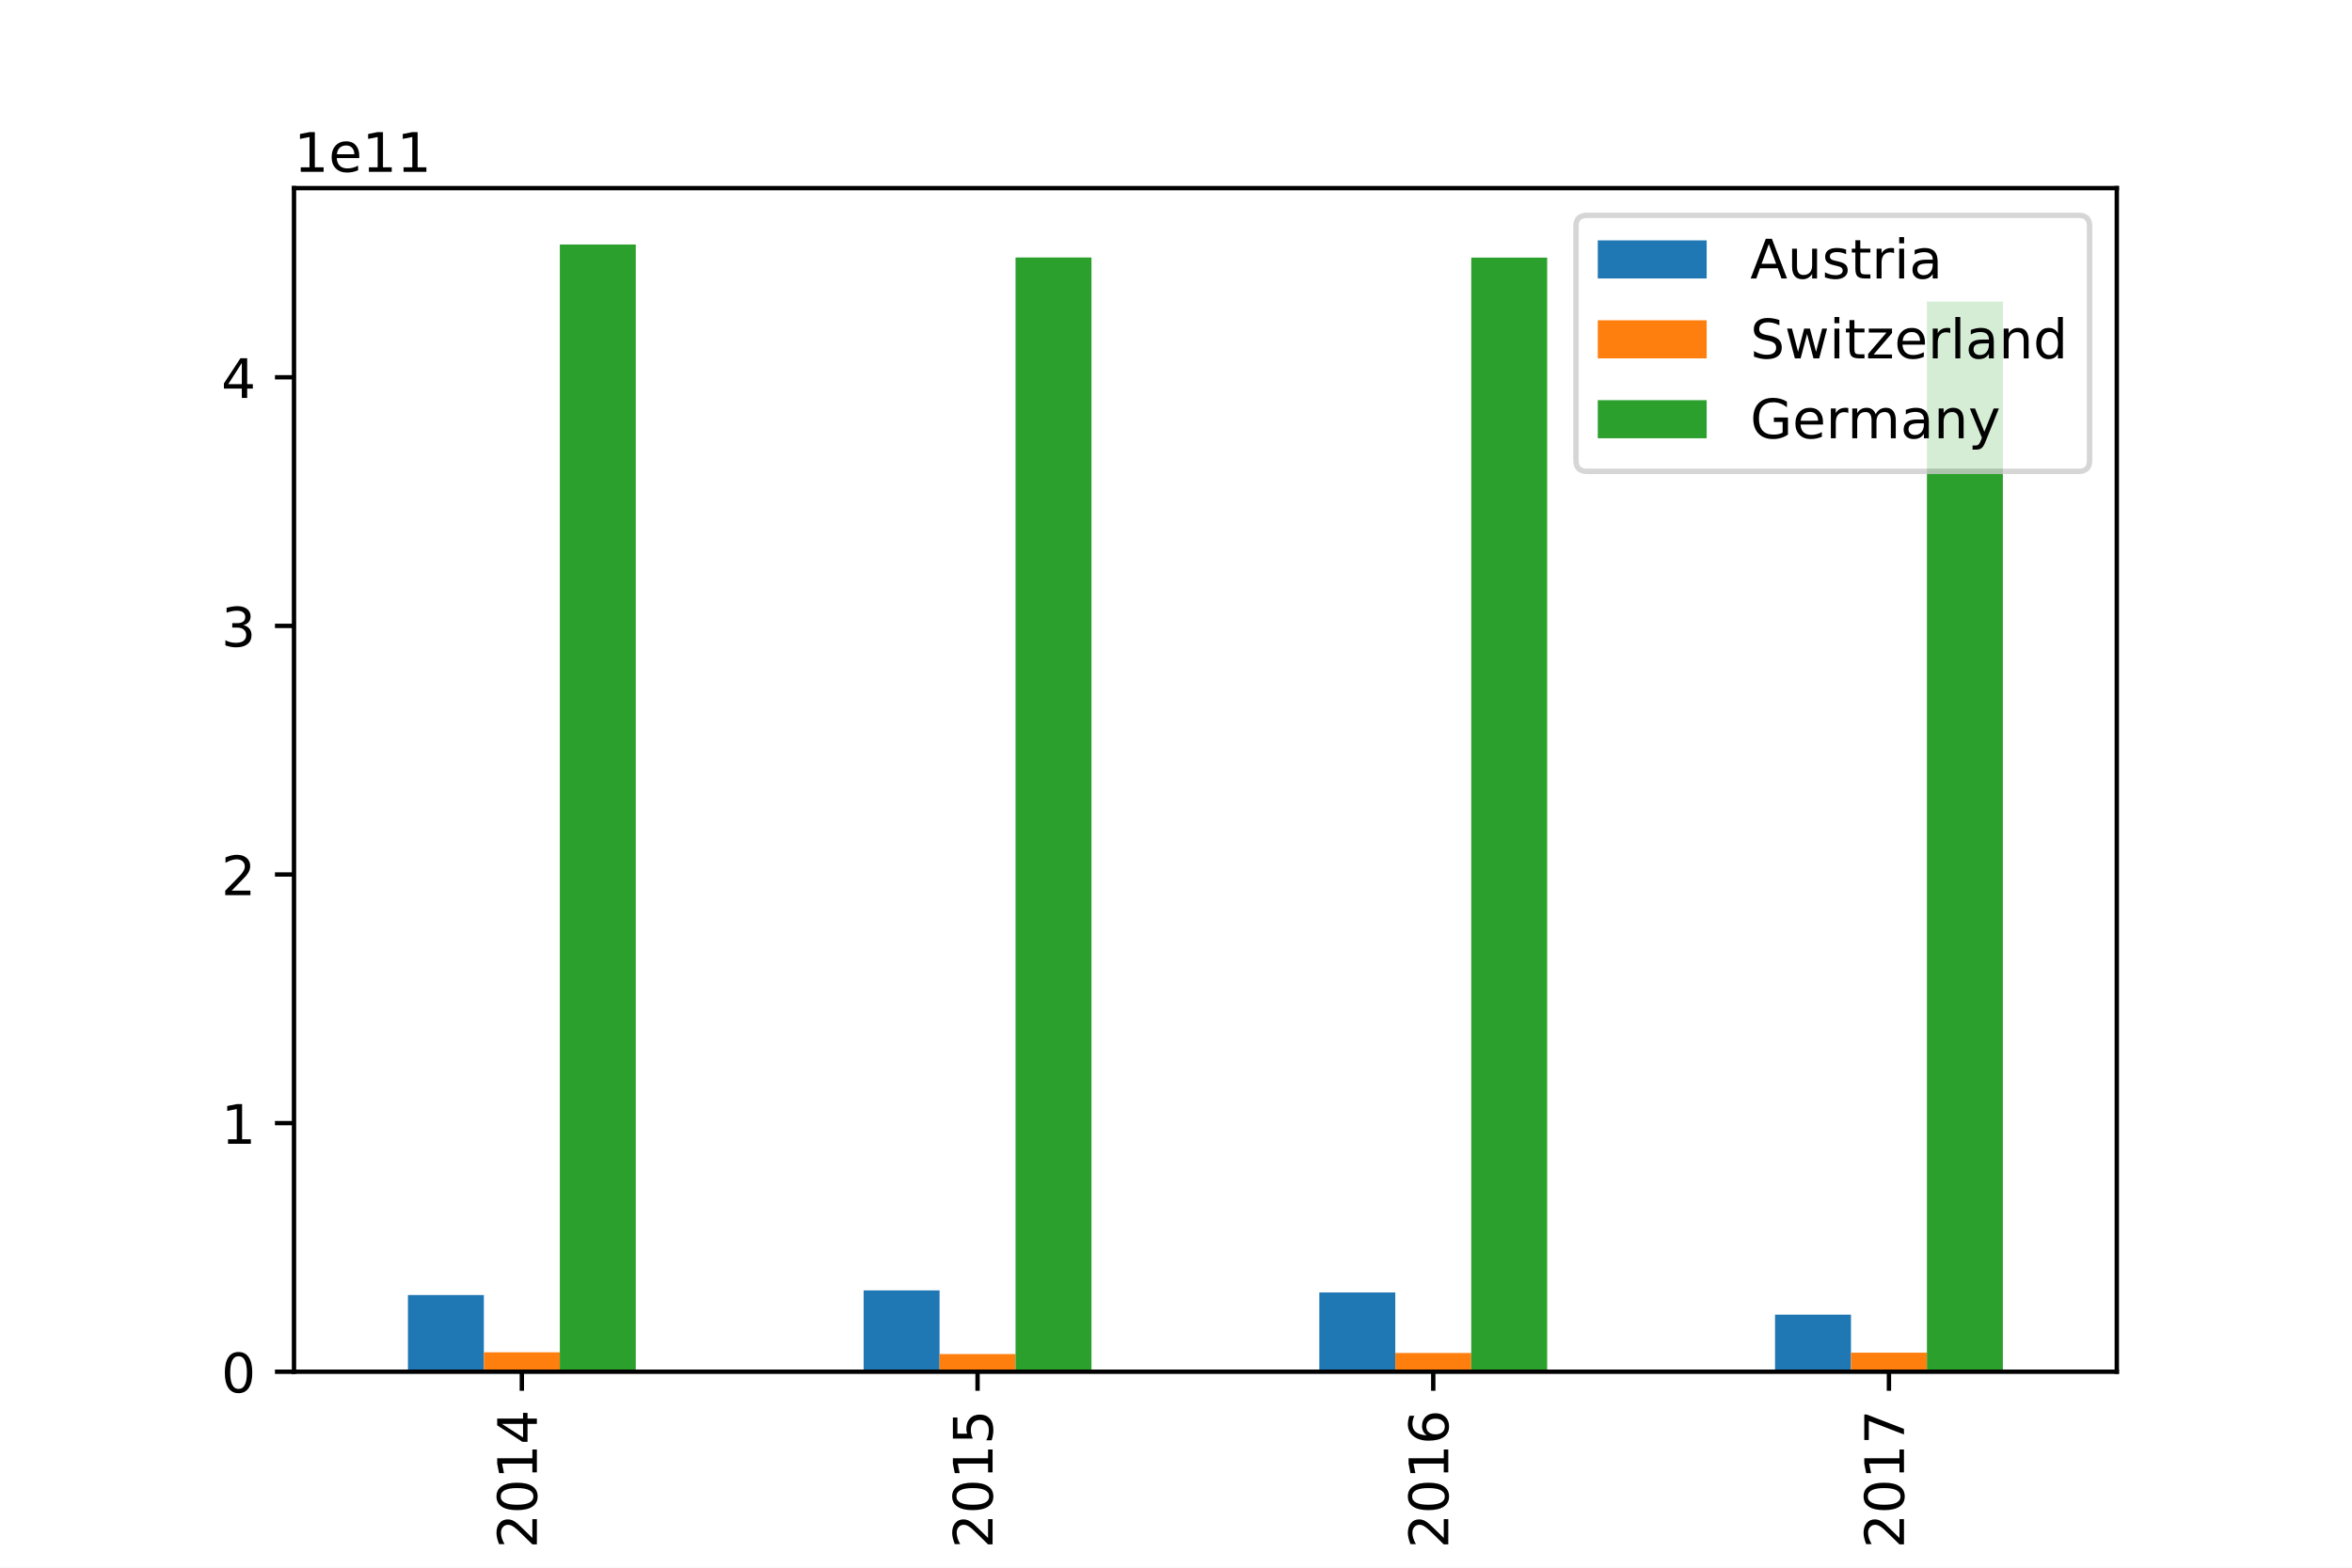
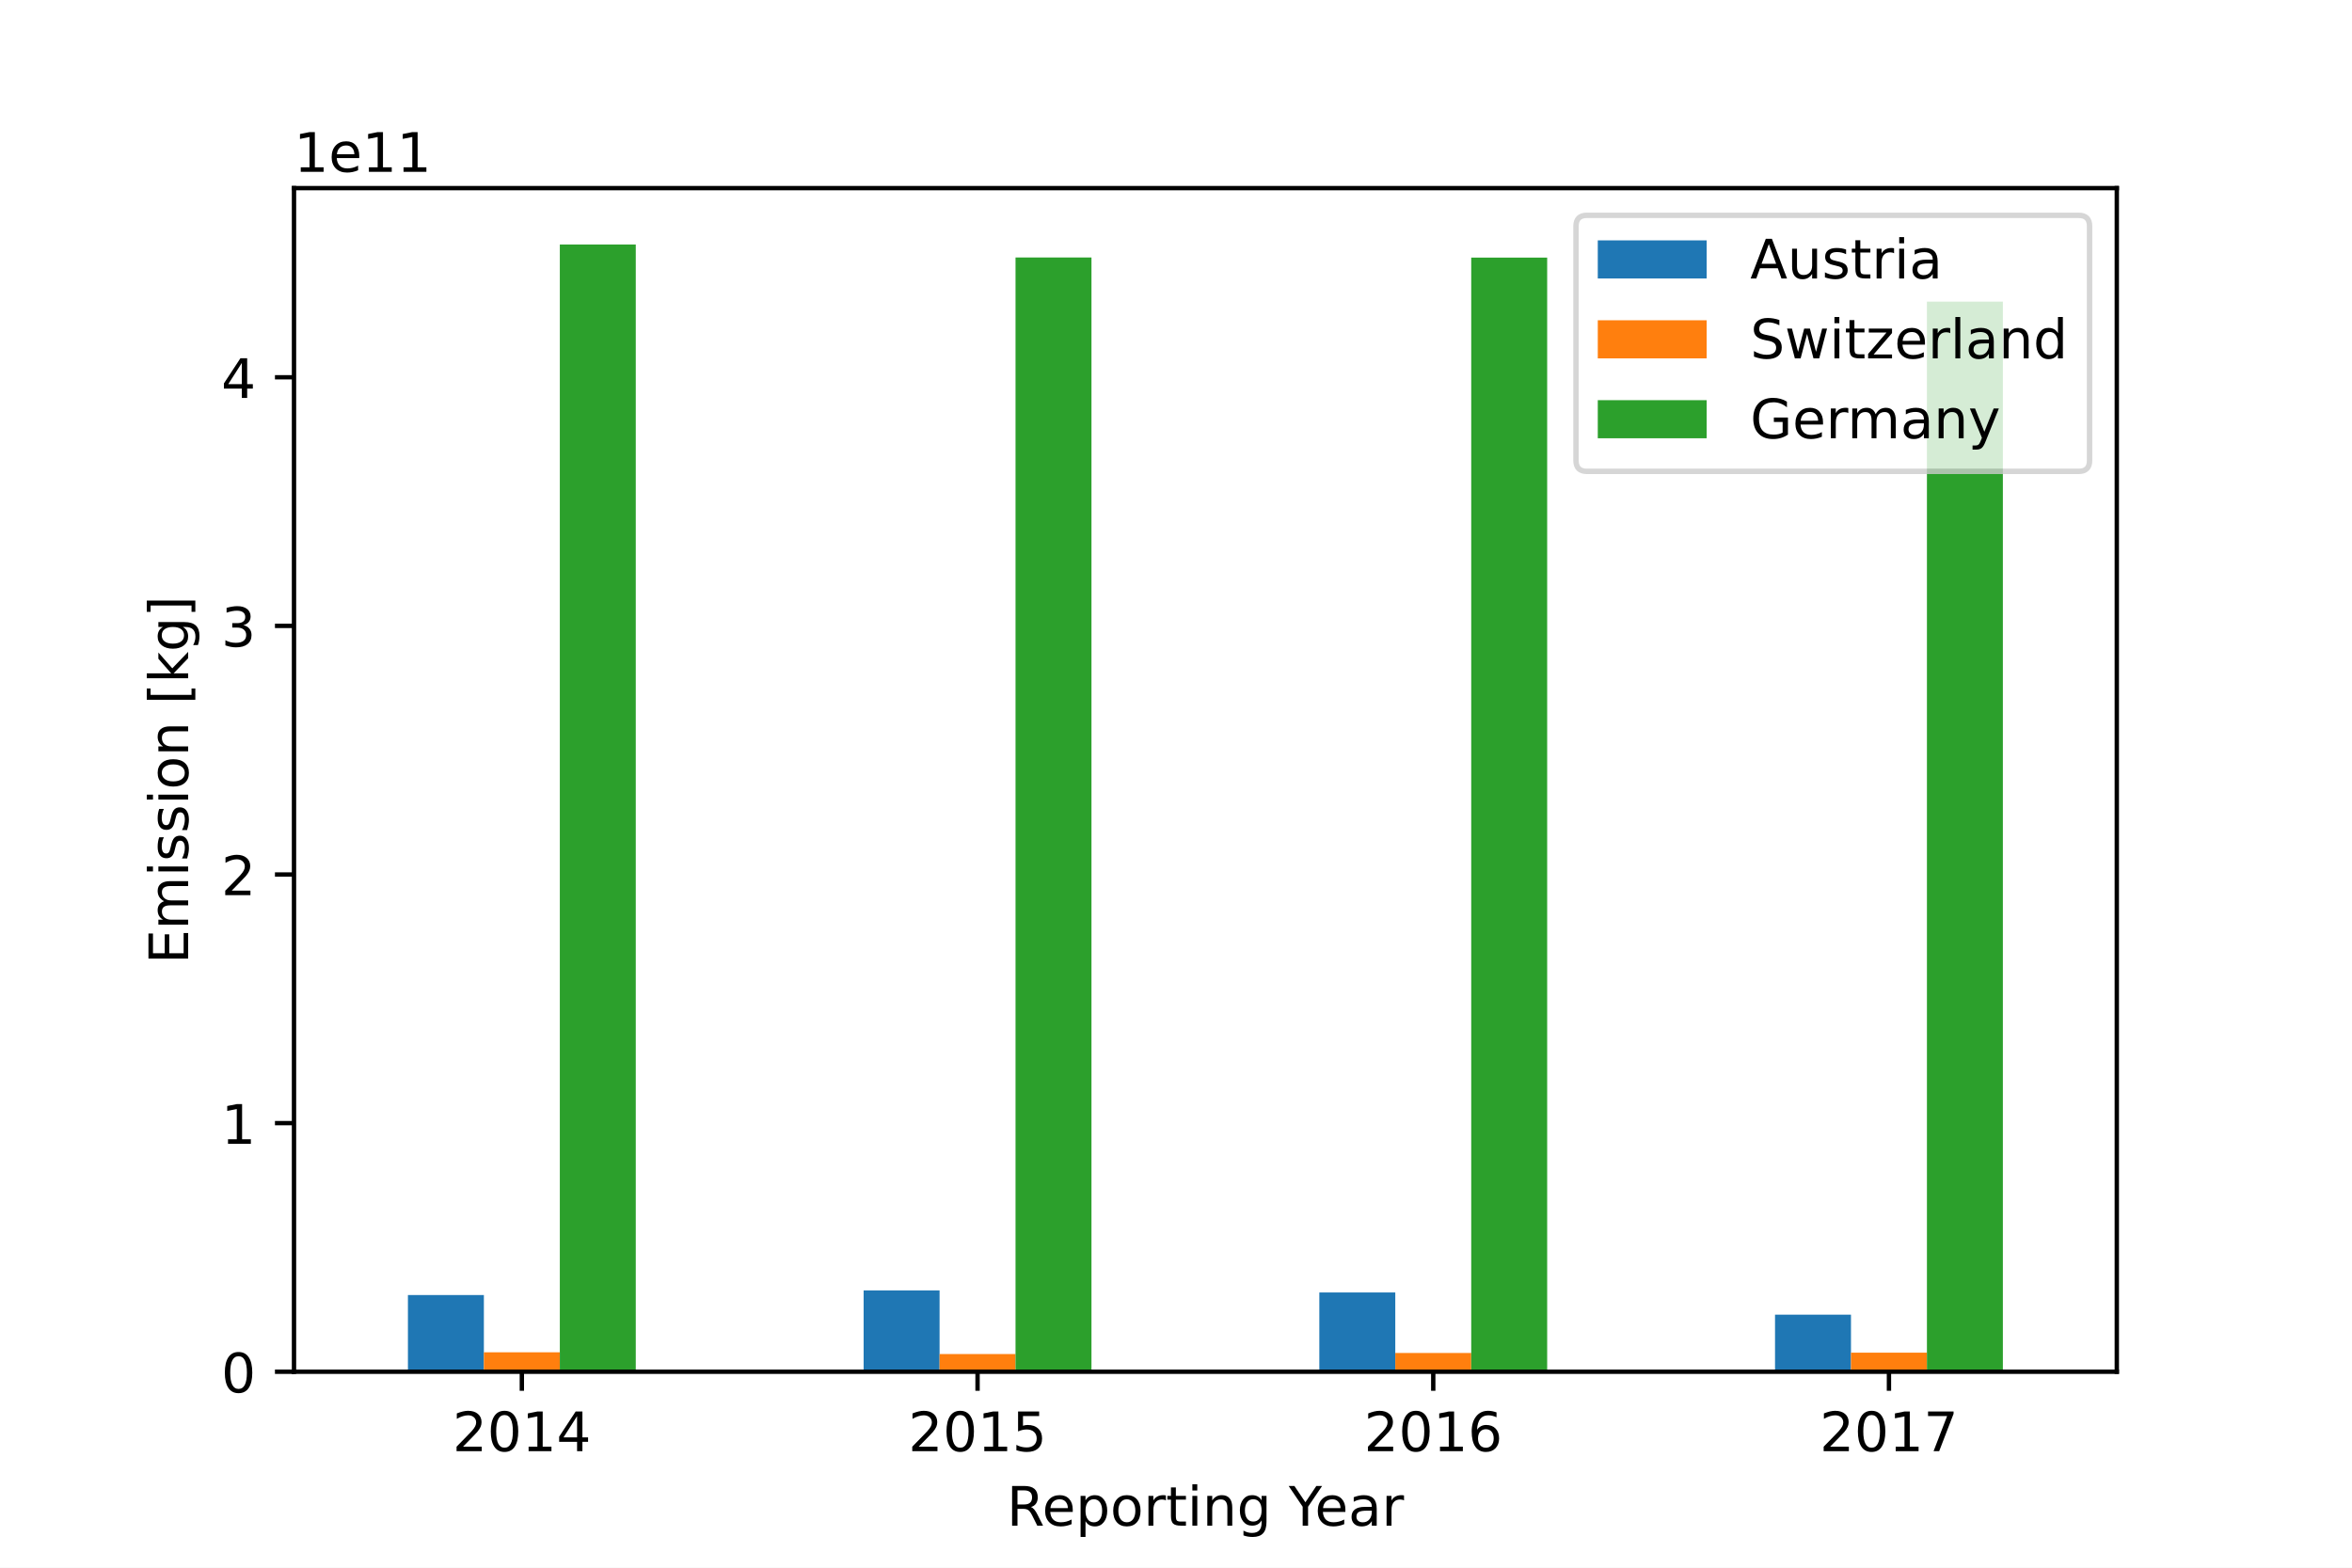
<svg xmlns="http://www.w3.org/2000/svg" xmlns:xlink="http://www.w3.org/1999/xlink" height="288pt" version="1.1" viewBox="0 0 432 288" width="432pt">
  <defs>
    <style type="text/css">*{stroke-linecap:butt;stroke-linejoin:round;}</style>
  </defs>
  <g id="figure_1">
    <g id="patch_1">
      <path d="M 0 288  L 432 288  L 432 0  L 0 0  z " style="fill:#ffffff;" />
    </g>
    <g id="axes_1">
      <g id="patch_2">
        <path d="M 54 252  L 388.8 252  L 388.8 34.56  L 54 34.56  z " style="fill:#ffffff;" />
      </g>
      <g id="patch_3">
-         <path clip-path="url(#p9f6ca64ceb)" d="M 74.925 252  L 88.875 252  L 88.875 237.916  L 74.925 237.916  z " style="fill:#1f77b4;" />
+         <path clip-path="url(#p2c43905abb)" d="M 74.925 252  L 88.875 252  L 88.875 237.916  L 74.925 237.916  z " style="fill:#1f77b4;" />
      </g>
      <g id="patch_4">
-         <path clip-path="url(#p9f6ca64ceb)" d="M 158.625 252  L 172.575 252  L 172.575 237.056  L 158.625 237.056  z " style="fill:#1f77b4;" />
+         <path clip-path="url(#p2c43905abb)" d="M 158.625 252  L 172.575 252  L 172.575 237.056  L 158.625 237.056  z " style="fill:#1f77b4;" />
      </g>
      <g id="patch_5">
-         <path clip-path="url(#p9f6ca64ceb)" d="M 242.325 252  L 256.275 252  L 256.275 237.434  L 242.325 237.434  z " style="fill:#1f77b4;" />
+         <path clip-path="url(#p2c43905abb)" d="M 242.325 252  L 256.275 252  L 256.275 237.434  L 242.325 237.434  z " style="fill:#1f77b4;" />
      </g>
      <g id="patch_6">
-         <path clip-path="url(#p9f6ca64ceb)" d="M 326.025 252  L 339.975 252  L 339.975 241.515  L 326.025 241.515  z " style="fill:#1f77b4;" />
+         <path clip-path="url(#p2c43905abb)" d="M 326.025 252  L 339.975 252  L 339.975 241.515  L 326.025 241.515  z " style="fill:#1f77b4;" />
      </g>
      <g id="patch_7">
-         <path clip-path="url(#p9f6ca64ceb)" d="M 88.875 252  L 102.825 252  L 102.825 248.431  L 88.875 248.431  z " style="fill:#ff7f0e;" />
+         <path clip-path="url(#p2c43905abb)" d="M 88.875 252  L 102.825 252  L 102.825 248.431  L 88.875 248.431  z " style="fill:#ff7f0e;" />
      </g>
      <g id="patch_8">
-         <path clip-path="url(#p9f6ca64ceb)" d="M 172.575 252  L 186.525 252  L 186.525 248.749  L 172.575 248.749  z " style="fill:#ff7f0e;" />
+         <path clip-path="url(#p2c43905abb)" d="M 172.575 252  L 186.525 252  L 186.525 248.749  L 172.575 248.749  z " style="fill:#ff7f0e;" />
      </g>
      <g id="patch_9">
-         <path clip-path="url(#p9f6ca64ceb)" d="M 256.275 252  L 270.225 252  L 270.225 248.554  L 256.275 248.554  z " style="fill:#ff7f0e;" />
+         <path clip-path="url(#p2c43905abb)" d="M 256.275 252  L 270.225 252  L 270.225 248.554  L 256.275 248.554  z " style="fill:#ff7f0e;" />
      </g>
      <g id="patch_10">
-         <path clip-path="url(#p9f6ca64ceb)" d="M 339.975 252  L 353.925 252  L 353.925 248.496  L 339.975 248.496  z " style="fill:#ff7f0e;" />
+         <path clip-path="url(#p2c43905abb)" d="M 339.975 252  L 353.925 252  L 353.925 248.496  L 339.975 248.496  z " style="fill:#ff7f0e;" />
      </g>
      <g id="patch_11">
-         <path clip-path="url(#p9f6ca64ceb)" d="M 102.825 252  L 116.775 252  L 116.775 44.914  L 102.825 44.914  z " style="fill:#2ca02c;" />
+         <path clip-path="url(#p2c43905abb)" d="M 102.825 252  L 116.775 252  L 116.775 44.914  L 102.825 44.914  z " style="fill:#2ca02c;" />
      </g>
      <g id="patch_12">
-         <path clip-path="url(#p9f6ca64ceb)" d="M 186.525 252  L 200.475 252  L 200.475 47.304  L 186.525 47.304  z " style="fill:#2ca02c;" />
+         <path clip-path="url(#p2c43905abb)" d="M 186.525 252  L 200.475 252  L 200.475 47.304  L 186.525 47.304  z " style="fill:#2ca02c;" />
      </g>
      <g id="patch_13">
-         <path clip-path="url(#p9f6ca64ceb)" d="M 270.225 252  L 284.175 252  L 284.175 47.323  L 270.225 47.323  z " style="fill:#2ca02c;" />
+         <path clip-path="url(#p2c43905abb)" d="M 270.225 252  L 284.175 252  L 284.175 47.323  L 270.225 47.323  z " style="fill:#2ca02c;" />
      </g>
      <g id="patch_14">
-         <path clip-path="url(#p9f6ca64ceb)" d="M 353.925 252  L 367.875 252  L 367.875 55.414  L 353.925 55.414  z " style="fill:#2ca02c;" />
+         <path clip-path="url(#p2c43905abb)" d="M 353.925 252  L 367.875 252  L 367.875 55.414  L 353.925 55.414  z " style="fill:#2ca02c;" />
      </g>
      <g id="matplotlib.axis_1">
        <g id="xtick_1">
          <g id="line2d_1">
            <defs>
-               <path d="M 0 0  L 0 3.5  " id="ma37136b1ca" style="stroke:#000000;stroke-width:0.8;" />
-             </defs>
-             <g>
-               <use style="stroke:#000000;stroke-width:0.8;" x="95.85" xlink:href="#ma37136b1ca" y="252" />
+               <path d="M 0 0  L 0 3.5  " id="m7af8a7ebcb" style="stroke:#000000;stroke-width:0.8;" />
+             </defs>
+             <g>
+               <use style="stroke:#000000;stroke-width:0.8;" x="95.85" xlink:href="#m7af8a7ebcb" y="252" />
            </g>
          </g>
          <g id="text_1">
-             <g transform="translate(98.60938 284.45)rotate(-90)scale(0.1 -0.1)">
+             <g transform="translate(83.125 266.5984)scale(0.1 -0.1)">
              <defs>
                <path d="M 19.188 8.297  L 53.609 8.297  L 53.609 0  L 7.328 0  L 7.328 8.297  Q 12.938 14.109 22.625 23.891  Q 32.328 33.688 34.812 36.531  Q 39.547 41.844 41.422 45.531  Q 43.312 49.219 43.312 52.781  Q 43.312 58.594 39.234 62.25  Q 35.156 65.922 28.609 65.922  Q 23.969 65.922 18.812 64.312  Q 13.672 62.703 7.812 59.422  L 7.812 69.391  Q 13.766 71.781 18.938 73  Q 24.125 74.219 28.422 74.219  Q 39.75 74.219 46.484 68.547  Q 53.219 62.891 53.219 53.422  Q 53.219 48.922 51.531 44.891  Q 49.859 40.875 45.406 35.406  Q 44.188 33.984 37.641 27.219  Q 31.109 20.453 19.188 8.297  z " id="DejaVuSans-50" />
                <path d="M 31.781 66.406  Q 24.172 66.406 20.328 58.906  Q 16.5 51.422 16.5 36.375  Q 16.5 21.391 20.328 13.891  Q 24.172 6.391 31.781 6.391  Q 39.453 6.391 43.281 13.891  Q 47.125 21.391 47.125 36.375  Q 47.125 51.422 43.281 58.906  Q 39.453 66.406 31.781 66.406  z M 31.781 74.219  Q 44.047 74.219 50.516 64.516  Q 56.984 54.828 56.984 36.375  Q 56.984 17.969 50.516 8.266  Q 44.047 -1.422 31.781 -1.422  Q 19.531 -1.422 13.062 8.266  Q 6.594 17.969 6.594 36.375  Q 6.594 54.828 13.062 64.516  Q 19.531 74.219 31.781 74.219  z " id="DejaVuSans-48" />
                <path d="M 12.406 8.297  L 28.516 8.297  L 28.516 63.922  L 10.984 60.406  L 10.984 69.391  L 28.422 72.906  L 38.281 72.906  L 38.281 8.297  L 54.391 8.297  L 54.391 0  L 12.406 0  z " id="DejaVuSans-49" />
                <path d="M 37.797 64.312  L 12.891 25.391  L 37.797 25.391  z M 35.203 72.906  L 47.609 72.906  L 47.609 25.391  L 58.016 25.391  L 58.016 17.188  L 47.609 17.188  L 47.609 0  L 37.797 0  L 37.797 17.188  L 4.891 17.188  L 4.891 26.703  z " id="DejaVuSans-52" />
              </defs>
              <use xlink:href="#DejaVuSans-50" />
              <use x="63.623" xlink:href="#DejaVuSans-48" />
              <use x="127.246" xlink:href="#DejaVuSans-49" />
              <use x="190.869" xlink:href="#DejaVuSans-52" />
            </g>
          </g>
        </g>
        <g id="xtick_2">
          <g id="line2d_2">
            <g>
-               <use style="stroke:#000000;stroke-width:0.8;" x="179.55" xlink:href="#ma37136b1ca" y="252" />
+               <use style="stroke:#000000;stroke-width:0.8;" x="179.55" xlink:href="#m7af8a7ebcb" y="252" />
            </g>
          </g>
          <g id="text_2">
-             <g transform="translate(182.3094 284.45)rotate(-90)scale(0.1 -0.1)">
+             <g transform="translate(166.825 266.5984)scale(0.1 -0.1)">
              <defs>
                <path d="M 10.797 72.906  L 49.516 72.906  L 49.516 64.594  L 19.828 64.594  L 19.828 46.734  Q 21.969 47.469 24.109 47.828  Q 26.266 48.188 28.422 48.188  Q 40.625 48.188 47.75 41.5  Q 54.891 34.812 54.891 23.391  Q 54.891 11.625 47.562 5.094  Q 40.234 -1.422 26.906 -1.422  Q 22.312 -1.422 17.547 -0.641  Q 12.797 0.141 7.719 1.703  L 7.719 11.625  Q 12.109 9.234 16.797 8.062  Q 21.484 6.891 26.703 6.891  Q 35.156 6.891 40.078 11.328  Q 45.016 15.766 45.016 23.391  Q 45.016 31 40.078 35.438  Q 35.156 39.891 26.703 39.891  Q 22.75 39.891 18.812 39.016  Q 14.891 38.141 10.797 36.281  z " id="DejaVuSans-53" />
              </defs>
              <use xlink:href="#DejaVuSans-50" />
              <use x="63.623" xlink:href="#DejaVuSans-48" />
              <use x="127.246" xlink:href="#DejaVuSans-49" />
              <use x="190.869" xlink:href="#DejaVuSans-53" />
            </g>
          </g>
        </g>
        <g id="xtick_3">
          <g id="line2d_3">
            <g>
-               <use style="stroke:#000000;stroke-width:0.8;" x="263.25" xlink:href="#ma37136b1ca" y="252" />
+               <use style="stroke:#000000;stroke-width:0.8;" x="263.25" xlink:href="#m7af8a7ebcb" y="252" />
            </g>
          </g>
          <g id="text_3">
-             <g transform="translate(266.0094 284.45)rotate(-90)scale(0.1 -0.1)">
+             <g transform="translate(250.525 266.5984)scale(0.1 -0.1)">
              <defs>
                <path d="M 33.016 40.375  Q 26.375 40.375 22.484 35.828  Q 18.609 31.297 18.609 23.391  Q 18.609 15.531 22.484 10.953  Q 26.375 6.391 33.016 6.391  Q 39.656 6.391 43.531 10.953  Q 47.406 15.531 47.406 23.391  Q 47.406 31.297 43.531 35.828  Q 39.656 40.375 33.016 40.375  z M 52.594 71.297  L 52.594 62.312  Q 48.875 64.062 45.094 64.984  Q 41.312 65.922 37.594 65.922  Q 27.828 65.922 22.672 59.328  Q 17.531 52.734 16.797 39.406  Q 19.672 43.656 24.016 45.922  Q 28.375 48.188 33.594 48.188  Q 44.578 48.188 50.953 41.516  Q 57.328 34.859 57.328 23.391  Q 57.328 12.156 50.688 5.359  Q 44.047 -1.422 33.016 -1.422  Q 20.359 -1.422 13.672 8.266  Q 6.984 17.969 6.984 36.375  Q 6.984 53.656 15.188 63.938  Q 23.391 74.219 37.203 74.219  Q 40.922 74.219 44.703 73.484  Q 48.484 72.75 52.594 71.297  z " id="DejaVuSans-54" />
              </defs>
              <use xlink:href="#DejaVuSans-50" />
              <use x="63.623" xlink:href="#DejaVuSans-48" />
              <use x="127.246" xlink:href="#DejaVuSans-49" />
              <use x="190.869" xlink:href="#DejaVuSans-54" />
            </g>
          </g>
        </g>
        <g id="xtick_4">
          <g id="line2d_4">
            <g>
-               <use style="stroke:#000000;stroke-width:0.8;" x="346.95" xlink:href="#ma37136b1ca" y="252" />
+               <use style="stroke:#000000;stroke-width:0.8;" x="346.95" xlink:href="#m7af8a7ebcb" y="252" />
            </g>
          </g>
          <g id="text_4">
-             <g transform="translate(349.7094 284.45)rotate(-90)scale(0.1 -0.1)">
+             <g transform="translate(334.225 266.5984)scale(0.1 -0.1)">
              <defs>
                <path d="M 8.203 72.906  L 55.078 72.906  L 55.078 68.703  L 28.609 0  L 18.312 0  L 43.219 64.594  L 8.203 64.594  z " id="DejaVuSans-55" />
              </defs>
              <use xlink:href="#DejaVuSans-50" />
              <use x="63.623" xlink:href="#DejaVuSans-48" />
              <use x="127.246" xlink:href="#DejaVuSans-49" />
              <use x="190.869" xlink:href="#DejaVuSans-55" />
            </g>
          </g>
        </g>
        <g id="text_5">
-           <g transform="translate(186.5055 296.0484)scale(0.1 -0.1)">
+           <g transform="translate(184.9164 280.2766)scale(0.1 -0.1)">
            <defs>
              <path d="M 44.391 34.188  Q 47.562 33.109 50.562 29.594  Q 53.562 26.078 56.594 19.922  L 66.609 0  L 56 0  L 46.688 18.703  Q 43.062 26.031 39.672 28.422  Q 36.281 30.812 30.422 30.812  L 19.672 30.812  L 19.672 0  L 9.812 0  L 9.812 72.906  L 32.078 72.906  Q 44.578 72.906 50.734 67.672  Q 56.891 62.453 56.891 51.906  Q 56.891 45.016 53.688 40.469  Q 50.484 35.938 44.391 34.188  z M 19.672 64.797  L 19.672 38.922  L 32.078 38.922  Q 39.203 38.922 42.844 42.219  Q 46.484 45.516 46.484 51.906  Q 46.484 58.297 42.844 61.547  Q 39.203 64.797 32.078 64.797  z " id="DejaVuSans-82" />
              <path d="M 56.203 29.594  L 56.203 25.203  L 14.891 25.203  Q 15.484 15.922 20.484 11.062  Q 25.484 6.203 34.422 6.203  Q 39.594 6.203 44.453 7.469  Q 49.312 8.734 54.109 11.281  L 54.109 2.781  Q 49.266 0.734 44.188 -0.344  Q 39.109 -1.422 33.891 -1.422  Q 20.797 -1.422 13.156 6.188  Q 5.516 13.812 5.516 26.812  Q 5.516 40.234 12.766 48.109  Q 20.016 56 32.328 56  Q 43.359 56 49.781 48.891  Q 56.203 41.797 56.203 29.594  z M 47.219 32.234  Q 47.125 39.594 43.094 43.984  Q 39.062 48.391 32.422 48.391  Q 24.906 48.391 20.391 44.141  Q 15.875 39.891 15.188 32.172  z " id="DejaVuSans-101" />
              <path d="M 18.109 8.203  L 18.109 -20.797  L 9.078 -20.797  L 9.078 54.688  L 18.109 54.688  L 18.109 46.391  Q 20.953 51.266 25.266 53.625  Q 29.594 56 35.594 56  Q 45.562 56 51.781 48.094  Q 58.016 40.188 58.016 27.297  Q 58.016 14.406 51.781 6.484  Q 45.562 -1.422 35.594 -1.422  Q 29.594 -1.422 25.266 0.953  Q 20.953 3.328 18.109 8.203  z M 48.688 27.297  Q 48.688 37.203 44.609 42.844  Q 40.531 48.484 33.406 48.484  Q 26.266 48.484 22.188 42.844  Q 18.109 37.203 18.109 27.297  Q 18.109 17.391 22.188 11.75  Q 26.266 6.109 33.406 6.109  Q 40.531 6.109 44.609 11.75  Q 48.688 17.391 48.688 27.297  z " id="DejaVuSans-112" />
              <path d="M 30.609 48.391  Q 23.391 48.391 19.188 42.75  Q 14.984 37.109 14.984 27.297  Q 14.984 17.484 19.156 11.844  Q 23.344 6.203 30.609 6.203  Q 37.797 6.203 41.984 11.859  Q 46.188 17.531 46.188 27.297  Q 46.188 37.016 41.984 42.703  Q 37.797 48.391 30.609 48.391  z M 30.609 56  Q 42.328 56 49.016 48.375  Q 55.719 40.766 55.719 27.297  Q 55.719 13.875 49.016 6.219  Q 42.328 -1.422 30.609 -1.422  Q 18.844 -1.422 12.172 6.219  Q 5.516 13.875 5.516 27.297  Q 5.516 40.766 12.172 48.375  Q 18.844 56 30.609 56  z " id="DejaVuSans-111" />
              <path d="M 41.109 46.297  Q 39.594 47.172 37.812 47.578  Q 36.031 48 33.891 48  Q 26.266 48 22.188 43.047  Q 18.109 38.094 18.109 28.812  L 18.109 0  L 9.078 0  L 9.078 54.688  L 18.109 54.688  L 18.109 46.188  Q 20.953 51.172 25.484 53.578  Q 30.031 56 36.531 56  Q 37.453 56 38.578 55.875  Q 39.703 55.766 41.062 55.516  z " id="DejaVuSans-114" />
              <path d="M 18.312 70.219  L 18.312 54.688  L 36.812 54.688  L 36.812 47.703  L 18.312 47.703  L 18.312 18.016  Q 18.312 11.328 20.141 9.422  Q 21.969 7.516 27.594 7.516  L 36.812 7.516  L 36.812 0  L 27.594 0  Q 17.188 0 13.234 3.875  Q 9.281 7.766 9.281 18.016  L 9.281 47.703  L 2.688 47.703  L 2.688 54.688  L 9.281 54.688  L 9.281 70.219  z " id="DejaVuSans-116" />
              <path d="M 9.422 54.688  L 18.406 54.688  L 18.406 0  L 9.422 0  z M 9.422 75.984  L 18.406 75.984  L 18.406 64.594  L 9.422 64.594  z " id="DejaVuSans-105" />
              <path d="M 54.891 33.016  L 54.891 0  L 45.906 0  L 45.906 32.719  Q 45.906 40.484 42.875 44.328  Q 39.844 48.188 33.797 48.188  Q 26.516 48.188 22.312 43.547  Q 18.109 38.922 18.109 30.906  L 18.109 0  L 9.078 0  L 9.078 54.688  L 18.109 54.688  L 18.109 46.188  Q 21.344 51.125 25.703 53.562  Q 30.078 56 35.797 56  Q 45.219 56 50.047 50.172  Q 54.891 44.344 54.891 33.016  z " id="DejaVuSans-110" />
              <path d="M 45.406 27.984  Q 45.406 37.75 41.375 43.109  Q 37.359 48.484 30.078 48.484  Q 22.859 48.484 18.828 43.109  Q 14.797 37.75 14.797 27.984  Q 14.797 18.266 18.828 12.891  Q 22.859 7.516 30.078 7.516  Q 37.359 7.516 41.375 12.891  Q 45.406 18.266 45.406 27.984  z M 54.391 6.781  Q 54.391 -7.172 48.188 -13.984  Q 42 -20.797 29.203 -20.797  Q 24.469 -20.797 20.266 -20.094  Q 16.062 -19.391 12.109 -17.922  L 12.109 -9.188  Q 16.062 -11.328 19.922 -12.344  Q 23.781 -13.375 27.781 -13.375  Q 36.625 -13.375 41.016 -8.766  Q 45.406 -4.156 45.406 5.172  L 45.406 9.625  Q 42.625 4.781 38.281 2.391  Q 33.938 0 27.875 0  Q 17.828 0 11.672 7.656  Q 5.516 15.328 5.516 27.984  Q 5.516 40.672 11.672 48.328  Q 17.828 56 27.875 56  Q 33.938 56 38.281 53.609  Q 42.625 51.219 45.406 46.391  L 45.406 54.688  L 54.391 54.688  z " id="DejaVuSans-103" />
+               <path id="DejaVuSans-32" />
              <path d="M -0.203 72.906  L 10.406 72.906  L 30.609 42.922  L 50.688 72.906  L 61.281 72.906  L 35.5 34.719  L 35.5 0  L 25.594 0  L 25.594 34.719  z " id="DejaVuSans-89" />
              <path d="M 34.281 27.484  Q 23.391 27.484 19.188 25  Q 14.984 22.516 14.984 16.5  Q 14.984 11.719 18.141 8.906  Q 21.297 6.109 26.703 6.109  Q 34.188 6.109 38.703 11.406  Q 43.219 16.703 43.219 25.484  L 43.219 27.484  z M 52.203 31.203  L 52.203 0  L 43.219 0  L 43.219 8.297  Q 40.141 3.328 35.547 0.953  Q 30.953 -1.422 24.312 -1.422  Q 15.922 -1.422 10.953 3.297  Q 6 8.016 6 15.922  Q 6 25.141 12.172 29.828  Q 18.359 34.516 30.609 34.516  L 43.219 34.516  L 43.219 35.406  Q 43.219 41.609 39.141 45  Q 35.062 48.391 27.688 48.391  Q 23 48.391 18.547 47.266  Q 14.109 46.141 10.016 43.891  L 10.016 52.203  Q 14.938 54.109 19.578 55.047  Q 24.219 56 28.609 56  Q 40.484 56 46.344 49.844  Q 52.203 43.703 52.203 31.203  z " id="DejaVuSans-97" />
            </defs>
            <use xlink:href="#DejaVuSans-82" />
            <use x="64.982" xlink:href="#DejaVuSans-101" />
            <use x="126.506" xlink:href="#DejaVuSans-112" />
            <use x="189.982" xlink:href="#DejaVuSans-111" />
            <use x="251.164" xlink:href="#DejaVuSans-114" />
            <use x="292.277" xlink:href="#DejaVuSans-116" />
            <use x="331.486" xlink:href="#DejaVuSans-105" />
            <use x="359.27" xlink:href="#DejaVuSans-110" />
            <use x="422.648" xlink:href="#DejaVuSans-103" />
-             <use x="486.125" xlink:href="#DejaVuSans-89" />
-             <use x="533.959" xlink:href="#DejaVuSans-101" />
-             <use x="595.482" xlink:href="#DejaVuSans-97" />
-             <use x="656.762" xlink:href="#DejaVuSans-114" />
+             <use x="486.125" xlink:href="#DejaVuSans-32" />
+             <use x="517.912" xlink:href="#DejaVuSans-89" />
+             <use x="565.746" xlink:href="#DejaVuSans-101" />
+             <use x="627.27" xlink:href="#DejaVuSans-97" />
+             <use x="688.549" xlink:href="#DejaVuSans-114" />
          </g>
        </g>
      </g>
      <g id="matplotlib.axis_2">
        <g id="ytick_1">
          <g id="line2d_5">
            <defs>
-               <path d="M 0 0  L -3.5 0  " id="mfb0adc7520" style="stroke:#000000;stroke-width:0.8;" />
-             </defs>
-             <g>
-               <use style="stroke:#000000;stroke-width:0.8;" x="54" xlink:href="#mfb0adc7520" y="252" />
+               <path d="M 0 0  L -3.5 0  " id="m60641d56e9" style="stroke:#000000;stroke-width:0.8;" />
+             </defs>
+             <g>
+               <use style="stroke:#000000;stroke-width:0.8;" x="54" xlink:href="#m60641d56e9" y="252" />
            </g>
          </g>
          <g id="text_6">
            <g transform="translate(40.6375 255.7992)scale(0.1 -0.1)">
              <use xlink:href="#DejaVuSans-48" />
            </g>
          </g>
        </g>
        <g id="ytick_2">
          <g id="line2d_6">
            <g>
-               <use style="stroke:#000000;stroke-width:0.8;" x="54" xlink:href="#mfb0adc7520" y="206.327" />
+               <use style="stroke:#000000;stroke-width:0.8;" x="54" xlink:href="#m60641d56e9" y="206.327" />
            </g>
          </g>
          <g id="text_7">
            <g transform="translate(40.6375 210.1265)scale(0.1 -0.1)">
              <use xlink:href="#DejaVuSans-49" />
            </g>
          </g>
        </g>
        <g id="ytick_3">
          <g id="line2d_7">
            <g>
-               <use style="stroke:#000000;stroke-width:0.8;" x="54" xlink:href="#mfb0adc7520" y="160.655" />
+               <use style="stroke:#000000;stroke-width:0.8;" x="54" xlink:href="#m60641d56e9" y="160.655" />
            </g>
          </g>
          <g id="text_8">
            <g transform="translate(40.6375 164.4537)scale(0.1 -0.1)">
              <use xlink:href="#DejaVuSans-50" />
            </g>
          </g>
        </g>
        <g id="ytick_4">
          <g id="line2d_8">
            <g>
-               <use style="stroke:#000000;stroke-width:0.8;" x="54" xlink:href="#mfb0adc7520" y="114.982" />
+               <use style="stroke:#000000;stroke-width:0.8;" x="54" xlink:href="#m60641d56e9" y="114.982" />
            </g>
          </g>
          <g id="text_9">
            <g transform="translate(40.6375 118.781)scale(0.1 -0.1)">
              <defs>
                <path d="M 40.578 39.312  Q 47.656 37.797 51.625 33  Q 55.609 28.219 55.609 21.188  Q 55.609 10.406 48.188 4.484  Q 40.766 -1.422 27.094 -1.422  Q 22.516 -1.422 17.656 -0.516  Q 12.797 0.391 7.625 2.203  L 7.625 11.719  Q 11.719 9.328 16.594 8.109  Q 21.484 6.891 26.812 6.891  Q 36.078 6.891 40.938 10.547  Q 45.797 14.203 45.797 21.188  Q 45.797 27.641 41.281 31.266  Q 36.766 34.906 28.719 34.906  L 20.219 34.906  L 20.219 43.016  L 29.109 43.016  Q 36.375 43.016 40.234 45.922  Q 44.094 48.828 44.094 54.297  Q 44.094 59.906 40.109 62.906  Q 36.141 65.922 28.719 65.922  Q 24.656 65.922 20.016 65.031  Q 15.375 64.156 9.812 62.312  L 9.812 71.094  Q 15.438 72.656 20.344 73.438  Q 25.25 74.219 29.594 74.219  Q 40.828 74.219 47.359 69.109  Q 53.906 64.016 53.906 55.328  Q 53.906 49.266 50.438 45.094  Q 46.969 40.922 40.578 39.312  z " id="DejaVuSans-51" />
              </defs>
              <use xlink:href="#DejaVuSans-51" />
            </g>
          </g>
        </g>
        <g id="ytick_5">
          <g id="line2d_9">
            <g>
-               <use style="stroke:#000000;stroke-width:0.8;" x="54" xlink:href="#mfb0adc7520" y="69.309" />
+               <use style="stroke:#000000;stroke-width:0.8;" x="54" xlink:href="#m60641d56e9" y="69.309" />
            </g>
          </g>
          <g id="text_10">
            <g transform="translate(40.6375 73.10823)scale(0.1 -0.1)">
              <use xlink:href="#DejaVuSans-52" />
            </g>
          </g>
        </g>
        <g id="text_11">
+           <g transform="translate(34.55781 177.0855)rotate(-90)scale(0.1 -0.1)">
+             <defs>
+               <path d="M 9.812 72.906  L 55.906 72.906  L 55.906 64.594  L 19.672 64.594  L 19.672 43.016  L 54.391 43.016  L 54.391 34.719  L 19.672 34.719  L 19.672 8.297  L 56.781 8.297  L 56.781 0  L 9.812 0  z " id="DejaVuSans-69" />
+               <path d="M 52 44.188  Q 55.375 50.25 60.062 53.125  Q 64.75 56 71.094 56  Q 79.641 56 84.281 50.016  Q 88.922 44.047 88.922 33.016  L 88.922 0  L 79.891 0  L 79.891 32.719  Q 79.891 40.578 77.094 44.375  Q 74.312 48.188 68.609 48.188  Q 61.625 48.188 57.562 43.547  Q 53.516 38.922 53.516 30.906  L 53.516 0  L 44.484 0  L 44.484 32.719  Q 44.484 40.625 41.703 44.406  Q 38.922 48.188 33.109 48.188  Q 26.219 48.188 22.156 43.531  Q 18.109 38.875 18.109 30.906  L 18.109 0  L 9.078 0  L 9.078 54.688  L 18.109 54.688  L 18.109 46.188  Q 21.188 51.219 25.484 53.609  Q 29.781 56 35.688 56  Q 41.656 56 45.828 52.969  Q 50 49.953 52 44.188  z " id="DejaVuSans-109" />
+               <path d="M 44.281 53.078  L 44.281 44.578  Q 40.484 46.531 36.375 47.5  Q 32.281 48.484 27.875 48.484  Q 21.188 48.484 17.844 46.438  Q 14.5 44.391 14.5 40.281  Q 14.5 37.156 16.891 35.375  Q 19.281 33.594 26.516 31.984  L 29.594 31.297  Q 39.156 29.25 43.188 25.516  Q 47.219 21.781 47.219 15.094  Q 47.219 7.469 41.188 3.016  Q 35.156 -1.422 24.609 -1.422  Q 20.219 -1.422 15.453 -0.562  Q 10.688 0.297 5.422 2  L 5.422 11.281  Q 10.406 8.688 15.234 7.391  Q 20.062 6.109 24.812 6.109  Q 31.156 6.109 34.562 8.281  Q 37.984 10.453 37.984 14.406  Q 37.984 18.062 35.516 20.016  Q 33.062 21.969 24.703 23.781  L 21.578 24.516  Q 13.234 26.266 9.516 29.906  Q 5.812 33.547 5.812 39.891  Q 5.812 47.609 11.281 51.797  Q 16.75 56 26.812 56  Q 31.781 56 36.172 55.266  Q 40.578 54.547 44.281 53.078  z " id="DejaVuSans-115" />
+               <path d="M 8.594 75.984  L 29.297 75.984  L 29.297 69  L 17.578 69  L 17.578 -6.203  L 29.297 -6.203  L 29.297 -13.188  L 8.594 -13.188  z " id="DejaVuSans-91" />
+               <path d="M 9.078 75.984  L 18.109 75.984  L 18.109 31.109  L 44.922 54.688  L 56.391 54.688  L 27.391 29.109  L 57.625 0  L 45.906 0  L 18.109 26.703  L 18.109 0  L 9.078 0  z " id="DejaVuSans-107" />
+               <path d="M 30.422 75.984  L 30.422 -13.188  L 9.719 -13.188  L 9.719 -6.203  L 21.391 -6.203  L 21.391 69  L 9.719 69  L 9.719 75.984  z " id="DejaVuSans-93" />
+             </defs>
+             <use xlink:href="#DejaVuSans-69" />
+             <use x="63.184" xlink:href="#DejaVuSans-109" />
+             <use x="160.596" xlink:href="#DejaVuSans-105" />
+             <use x="188.379" xlink:href="#DejaVuSans-115" />
+             <use x="240.479" xlink:href="#DejaVuSans-115" />
+             <use x="292.578" xlink:href="#DejaVuSans-105" />
+             <use x="320.361" xlink:href="#DejaVuSans-111" />
+             <use x="381.543" xlink:href="#DejaVuSans-110" />
+             <use x="444.922" xlink:href="#DejaVuSans-32" />
+             <use x="476.709" xlink:href="#DejaVuSans-91" />
+             <use x="515.723" xlink:href="#DejaVuSans-107" />
+             <use x="573.633" xlink:href="#DejaVuSans-103" />
+             <use x="637.109" xlink:href="#DejaVuSans-93" />
+           </g>
+         </g>
+         <g id="text_12">
          <g transform="translate(54 31.56)scale(0.1 -0.1)">
            <use xlink:href="#DejaVuSans-49" />
            <use x="63.623" xlink:href="#DejaVuSans-101" />
            <use x="125.146" xlink:href="#DejaVuSans-49" />
            <use x="188.77" xlink:href="#DejaVuSans-49" />
          </g>
        </g>
      </g>
      <g id="patch_15">
        <path d="M 54 252  L 54 34.56  " style="fill:none;stroke:#000000;stroke-linecap:square;stroke-linejoin:miter;stroke-width:0.8;" />
      </g>
      <g id="patch_16">
        <path d="M 388.8 252  L 388.8 34.56  " style="fill:none;stroke:#000000;stroke-linecap:square;stroke-linejoin:miter;stroke-width:0.8;" />
      </g>
      <g id="patch_17">
        <path d="M 54 252  L 388.8 252  " style="fill:none;stroke:#000000;stroke-linecap:square;stroke-linejoin:miter;stroke-width:0.8;" />
      </g>
      <g id="patch_18">
        <path d="M 54 34.56  L 388.8 34.56  " style="fill:none;stroke:#000000;stroke-linecap:square;stroke-linejoin:miter;stroke-width:0.8;" />
      </g>
      <g id="legend_1">
        <g id="patch_19">
          <path d="M 291.47 86.594  L 381.8 86.594  Q 383.8 86.594 383.8 84.594  L 383.8 41.56  Q 383.8 39.56 381.8 39.56  L 291.47 39.56  Q 289.47 39.56 289.47 41.56  L 289.47 84.594  Q 289.47 86.594 291.47 86.594  z " style="fill:#ffffff;opacity:0.8;stroke:#cccccc;stroke-linejoin:miter;" />
        </g>
        <g id="patch_20">
          <path d="M 293.47 51.158  L 313.47 51.158  L 313.47 44.158  L 293.47 44.158  z " style="fill:#1f77b4;" />
        </g>
-         <g id="text_12">
+         <g id="text_13">
          <g transform="translate(321.4703 51.15844)scale(0.1 -0.1)">
            <defs>
              <path d="M 34.188 63.188  L 20.797 26.906  L 47.609 26.906  z M 28.609 72.906  L 39.797 72.906  L 67.578 0  L 57.328 0  L 50.688 18.703  L 17.828 18.703  L 11.188 0  L 0.781 0  z " id="DejaVuSans-65" />
              <path d="M 8.5 21.578  L 8.5 54.688  L 17.484 54.688  L 17.484 21.922  Q 17.484 14.156 20.5 10.266  Q 23.531 6.391 29.594 6.391  Q 36.859 6.391 41.078 11.031  Q 45.312 15.672 45.312 23.688  L 45.312 54.688  L 54.297 54.688  L 54.297 0  L 45.312 0  L 45.312 8.406  Q 42.047 3.422 37.719 1  Q 33.406 -1.422 27.688 -1.422  Q 18.266 -1.422 13.375 4.438  Q 8.5 10.297 8.5 21.578  z M 31.109 56  z " id="DejaVuSans-117" />
-               <path d="M 44.281 53.078  L 44.281 44.578  Q 40.484 46.531 36.375 47.5  Q 32.281 48.484 27.875 48.484  Q 21.188 48.484 17.844 46.438  Q 14.5 44.391 14.5 40.281  Q 14.5 37.156 16.891 35.375  Q 19.281 33.594 26.516 31.984  L 29.594 31.297  Q 39.156 29.25 43.188 25.516  Q 47.219 21.781 47.219 15.094  Q 47.219 7.469 41.188 3.016  Q 35.156 -1.422 24.609 -1.422  Q 20.219 -1.422 15.453 -0.562  Q 10.688 0.297 5.422 2  L 5.422 11.281  Q 10.406 8.688 15.234 7.391  Q 20.062 6.109 24.812 6.109  Q 31.156 6.109 34.562 8.281  Q 37.984 10.453 37.984 14.406  Q 37.984 18.062 35.516 20.016  Q 33.062 21.969 24.703 23.781  L 21.578 24.516  Q 13.234 26.266 9.516 29.906  Q 5.812 33.547 5.812 39.891  Q 5.812 47.609 11.281 51.797  Q 16.75 56 26.812 56  Q 31.781 56 36.172 55.266  Q 40.578 54.547 44.281 53.078  z " id="DejaVuSans-115" />
            </defs>
            <use xlink:href="#DejaVuSans-65" />
            <use x="68.408" xlink:href="#DejaVuSans-117" />
            <use x="131.787" xlink:href="#DejaVuSans-115" />
            <use x="183.887" xlink:href="#DejaVuSans-116" />
            <use x="223.096" xlink:href="#DejaVuSans-114" />
            <use x="264.209" xlink:href="#DejaVuSans-105" />
            <use x="291.992" xlink:href="#DejaVuSans-97" />
          </g>
        </g>
        <g id="patch_21">
          <path d="M 293.47 65.837  L 313.47 65.837  L 313.47 58.837  L 293.47 58.837  z " style="fill:#ff7f0e;" />
        </g>
-         <g id="text_13">
+         <g id="text_14">
          <g transform="translate(321.4703 65.83656)scale(0.1 -0.1)">
            <defs>
              <path d="M 53.516 70.516  L 53.516 60.891  Q 47.906 63.578 42.922 64.891  Q 37.938 66.219 33.297 66.219  Q 25.25 66.219 20.875 63.094  Q 16.5 59.969 16.5 54.203  Q 16.5 49.359 19.406 46.891  Q 22.312 44.438 30.422 42.922  L 36.375 41.703  Q 47.406 39.594 52.656 34.297  Q 57.906 29 57.906 20.125  Q 57.906 9.516 50.797 4.047  Q 43.703 -1.422 29.984 -1.422  Q 24.812 -1.422 18.969 -0.25  Q 13.141 0.922 6.891 3.219  L 6.891 13.375  Q 12.891 10.016 18.656 8.297  Q 24.422 6.594 29.984 6.594  Q 38.422 6.594 43.016 9.906  Q 47.609 13.234 47.609 19.391  Q 47.609 24.75 44.312 27.781  Q 41.016 30.812 33.5 32.328  L 27.484 33.5  Q 16.453 35.688 11.516 40.375  Q 6.594 45.062 6.594 53.422  Q 6.594 63.094 13.406 68.656  Q 20.219 74.219 32.172 74.219  Q 37.312 74.219 42.625 73.281  Q 47.953 72.359 53.516 70.516  z " id="DejaVuSans-83" />
              <path d="M 4.203 54.688  L 13.188 54.688  L 24.422 12.016  L 35.594 54.688  L 46.188 54.688  L 57.422 12.016  L 68.609 54.688  L 77.594 54.688  L 63.281 0  L 52.688 0  L 40.922 44.828  L 29.109 0  L 18.5 0  z " id="DejaVuSans-119" />
              <path d="M 5.516 54.688  L 48.188 54.688  L 48.188 46.484  L 14.406 7.172  L 48.188 7.172  L 48.188 0  L 4.297 0  L 4.297 8.203  L 38.094 47.516  L 5.516 47.516  z " id="DejaVuSans-122" />
              <path d="M 9.422 75.984  L 18.406 75.984  L 18.406 0  L 9.422 0  z " id="DejaVuSans-108" />
              <path d="M 45.406 46.391  L 45.406 75.984  L 54.391 75.984  L 54.391 0  L 45.406 0  L 45.406 8.203  Q 42.578 3.328 38.25 0.953  Q 33.938 -1.422 27.875 -1.422  Q 17.969 -1.422 11.734 6.484  Q 5.516 14.406 5.516 27.297  Q 5.516 40.188 11.734 48.094  Q 17.969 56 27.875 56  Q 33.938 56 38.25 53.625  Q 42.578 51.266 45.406 46.391  z M 14.797 27.297  Q 14.797 17.391 18.875 11.75  Q 22.953 6.109 30.078 6.109  Q 37.203 6.109 41.297 11.75  Q 45.406 17.391 45.406 27.297  Q 45.406 37.203 41.297 42.844  Q 37.203 48.484 30.078 48.484  Q 22.953 48.484 18.875 42.844  Q 14.797 37.203 14.797 27.297  z " id="DejaVuSans-100" />
            </defs>
            <use xlink:href="#DejaVuSans-83" />
            <use x="63.477" xlink:href="#DejaVuSans-119" />
            <use x="145.264" xlink:href="#DejaVuSans-105" />
            <use x="173.047" xlink:href="#DejaVuSans-116" />
            <use x="212.256" xlink:href="#DejaVuSans-122" />
            <use x="264.746" xlink:href="#DejaVuSans-101" />
            <use x="326.27" xlink:href="#DejaVuSans-114" />
            <use x="367.383" xlink:href="#DejaVuSans-108" />
            <use x="395.166" xlink:href="#DejaVuSans-97" />
            <use x="456.445" xlink:href="#DejaVuSans-110" />
            <use x="519.824" xlink:href="#DejaVuSans-100" />
          </g>
        </g>
        <g id="patch_22">
          <path d="M 293.47 80.515  L 313.47 80.515  L 313.47 73.515  L 293.47 73.515  z " style="fill:#2ca02c;" />
        </g>
-         <g id="text_14">
+         <g id="text_15">
          <g transform="translate(321.4703 80.51469)scale(0.1 -0.1)">
            <defs>
              <path d="M 59.516 10.406  L 59.516 29.984  L 43.406 29.984  L 43.406 38.094  L 69.281 38.094  L 69.281 6.781  Q 63.578 2.734 56.688 0.656  Q 49.812 -1.422 42 -1.422  Q 24.906 -1.422 15.25 8.562  Q 5.609 18.562 5.609 36.375  Q 5.609 54.25 15.25 64.234  Q 24.906 74.219 42 74.219  Q 49.125 74.219 55.547 72.453  Q 61.969 70.703 67.391 67.281  L 67.391 56.781  Q 61.922 61.422 55.766 63.766  Q 49.609 66.109 42.828 66.109  Q 29.438 66.109 22.719 58.641  Q 16.016 51.172 16.016 36.375  Q 16.016 21.625 22.719 14.156  Q 29.438 6.688 42.828 6.688  Q 48.047 6.688 52.141 7.594  Q 56.25 8.5 59.516 10.406  z " id="DejaVuSans-71" />
-               <path d="M 52 44.188  Q 55.375 50.25 60.062 53.125  Q 64.75 56 71.094 56  Q 79.641 56 84.281 50.016  Q 88.922 44.047 88.922 33.016  L 88.922 0  L 79.891 0  L 79.891 32.719  Q 79.891 40.578 77.094 44.375  Q 74.312 48.188 68.609 48.188  Q 61.625 48.188 57.562 43.547  Q 53.516 38.922 53.516 30.906  L 53.516 0  L 44.484 0  L 44.484 32.719  Q 44.484 40.625 41.703 44.406  Q 38.922 48.188 33.109 48.188  Q 26.219 48.188 22.156 43.531  Q 18.109 38.875 18.109 30.906  L 18.109 0  L 9.078 0  L 9.078 54.688  L 18.109 54.688  L 18.109 46.188  Q 21.188 51.219 25.484 53.609  Q 29.781 56 35.688 56  Q 41.656 56 45.828 52.969  Q 50 49.953 52 44.188  z " id="DejaVuSans-109" />
              <path d="M 32.172 -5.078  Q 28.375 -14.844 24.75 -17.812  Q 21.141 -20.797 15.094 -20.797  L 7.906 -20.797  L 7.906 -13.281  L 13.188 -13.281  Q 16.891 -13.281 18.938 -11.516  Q 21 -9.766 23.484 -3.219  L 25.094 0.875  L 2.984 54.688  L 12.5 54.688  L 29.594 11.922  L 46.688 54.688  L 56.203 54.688  z " id="DejaVuSans-121" />
            </defs>
            <use xlink:href="#DejaVuSans-71" />
            <use x="77.49" xlink:href="#DejaVuSans-101" />
            <use x="139.014" xlink:href="#DejaVuSans-114" />
            <use x="178.377" xlink:href="#DejaVuSans-109" />
            <use x="275.789" xlink:href="#DejaVuSans-97" />
            <use x="337.068" xlink:href="#DejaVuSans-110" />
            <use x="400.447" xlink:href="#DejaVuSans-121" />
          </g>
        </g>
      </g>
    </g>
  </g>
  <defs>
-     <clipPath id="p9f6ca64ceb">
+     <clipPath id="p2c43905abb">
      <rect height="217.44" width="334.8" x="54" y="34.56" />
    </clipPath>
  </defs>
</svg>
